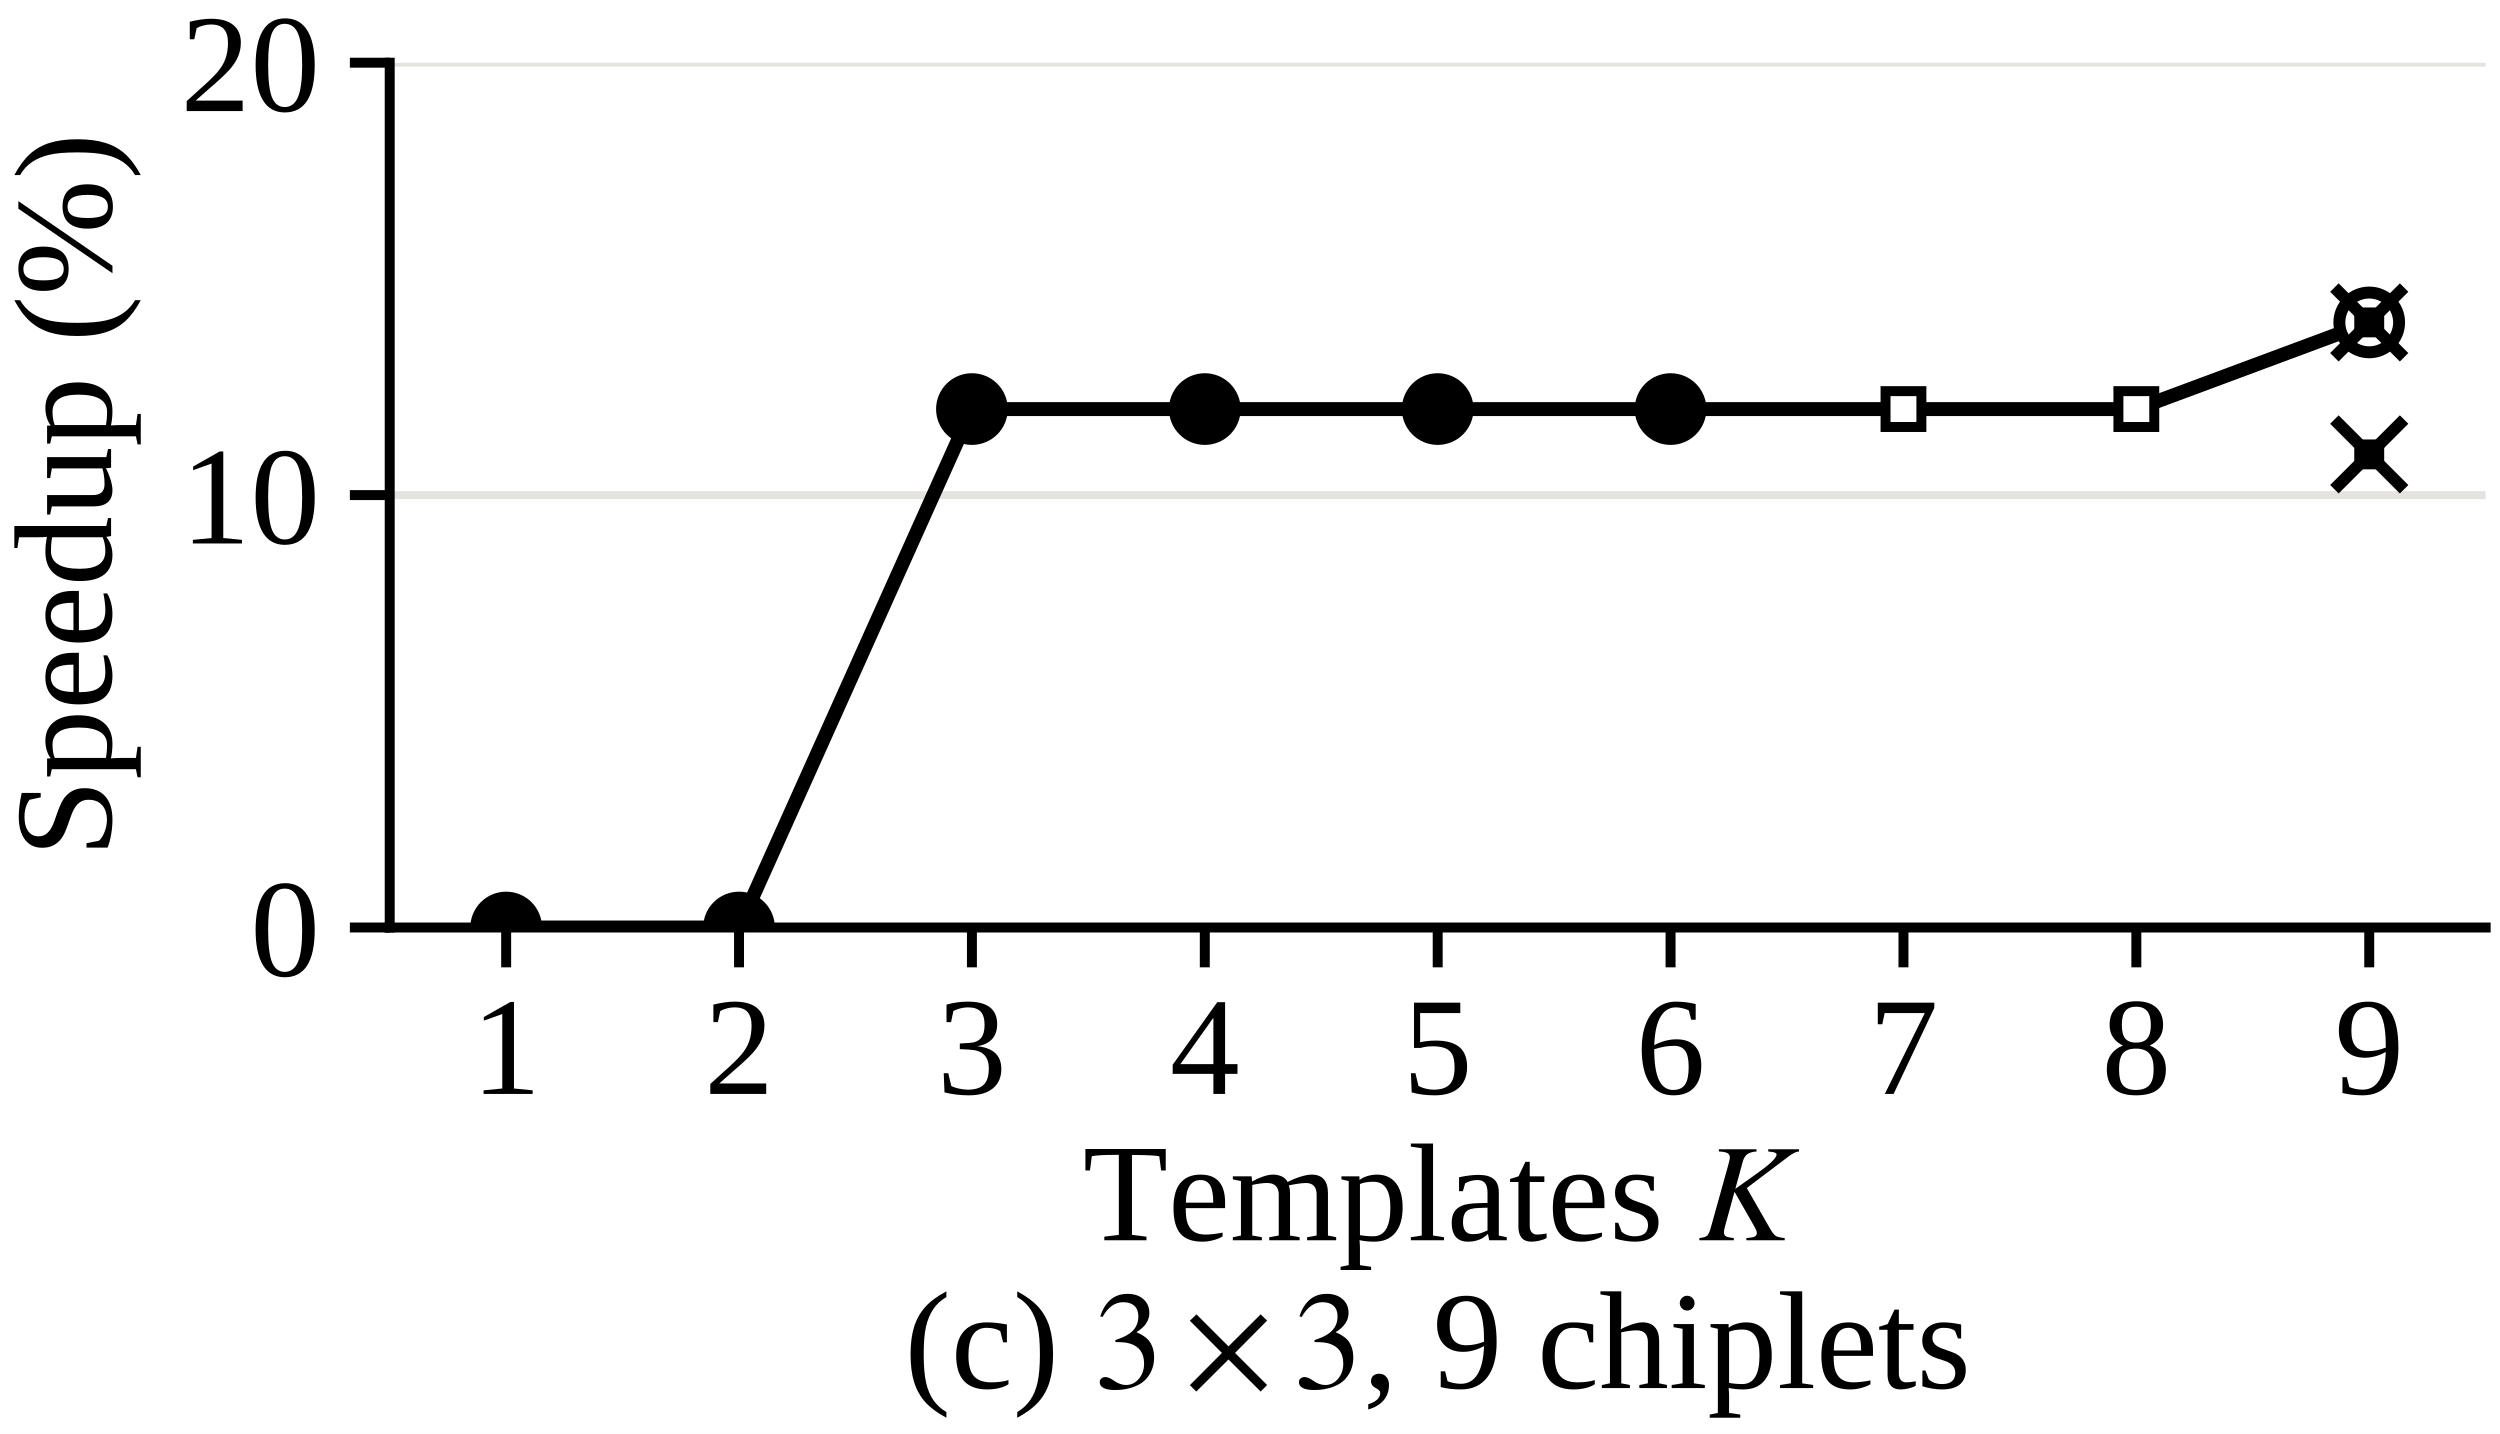
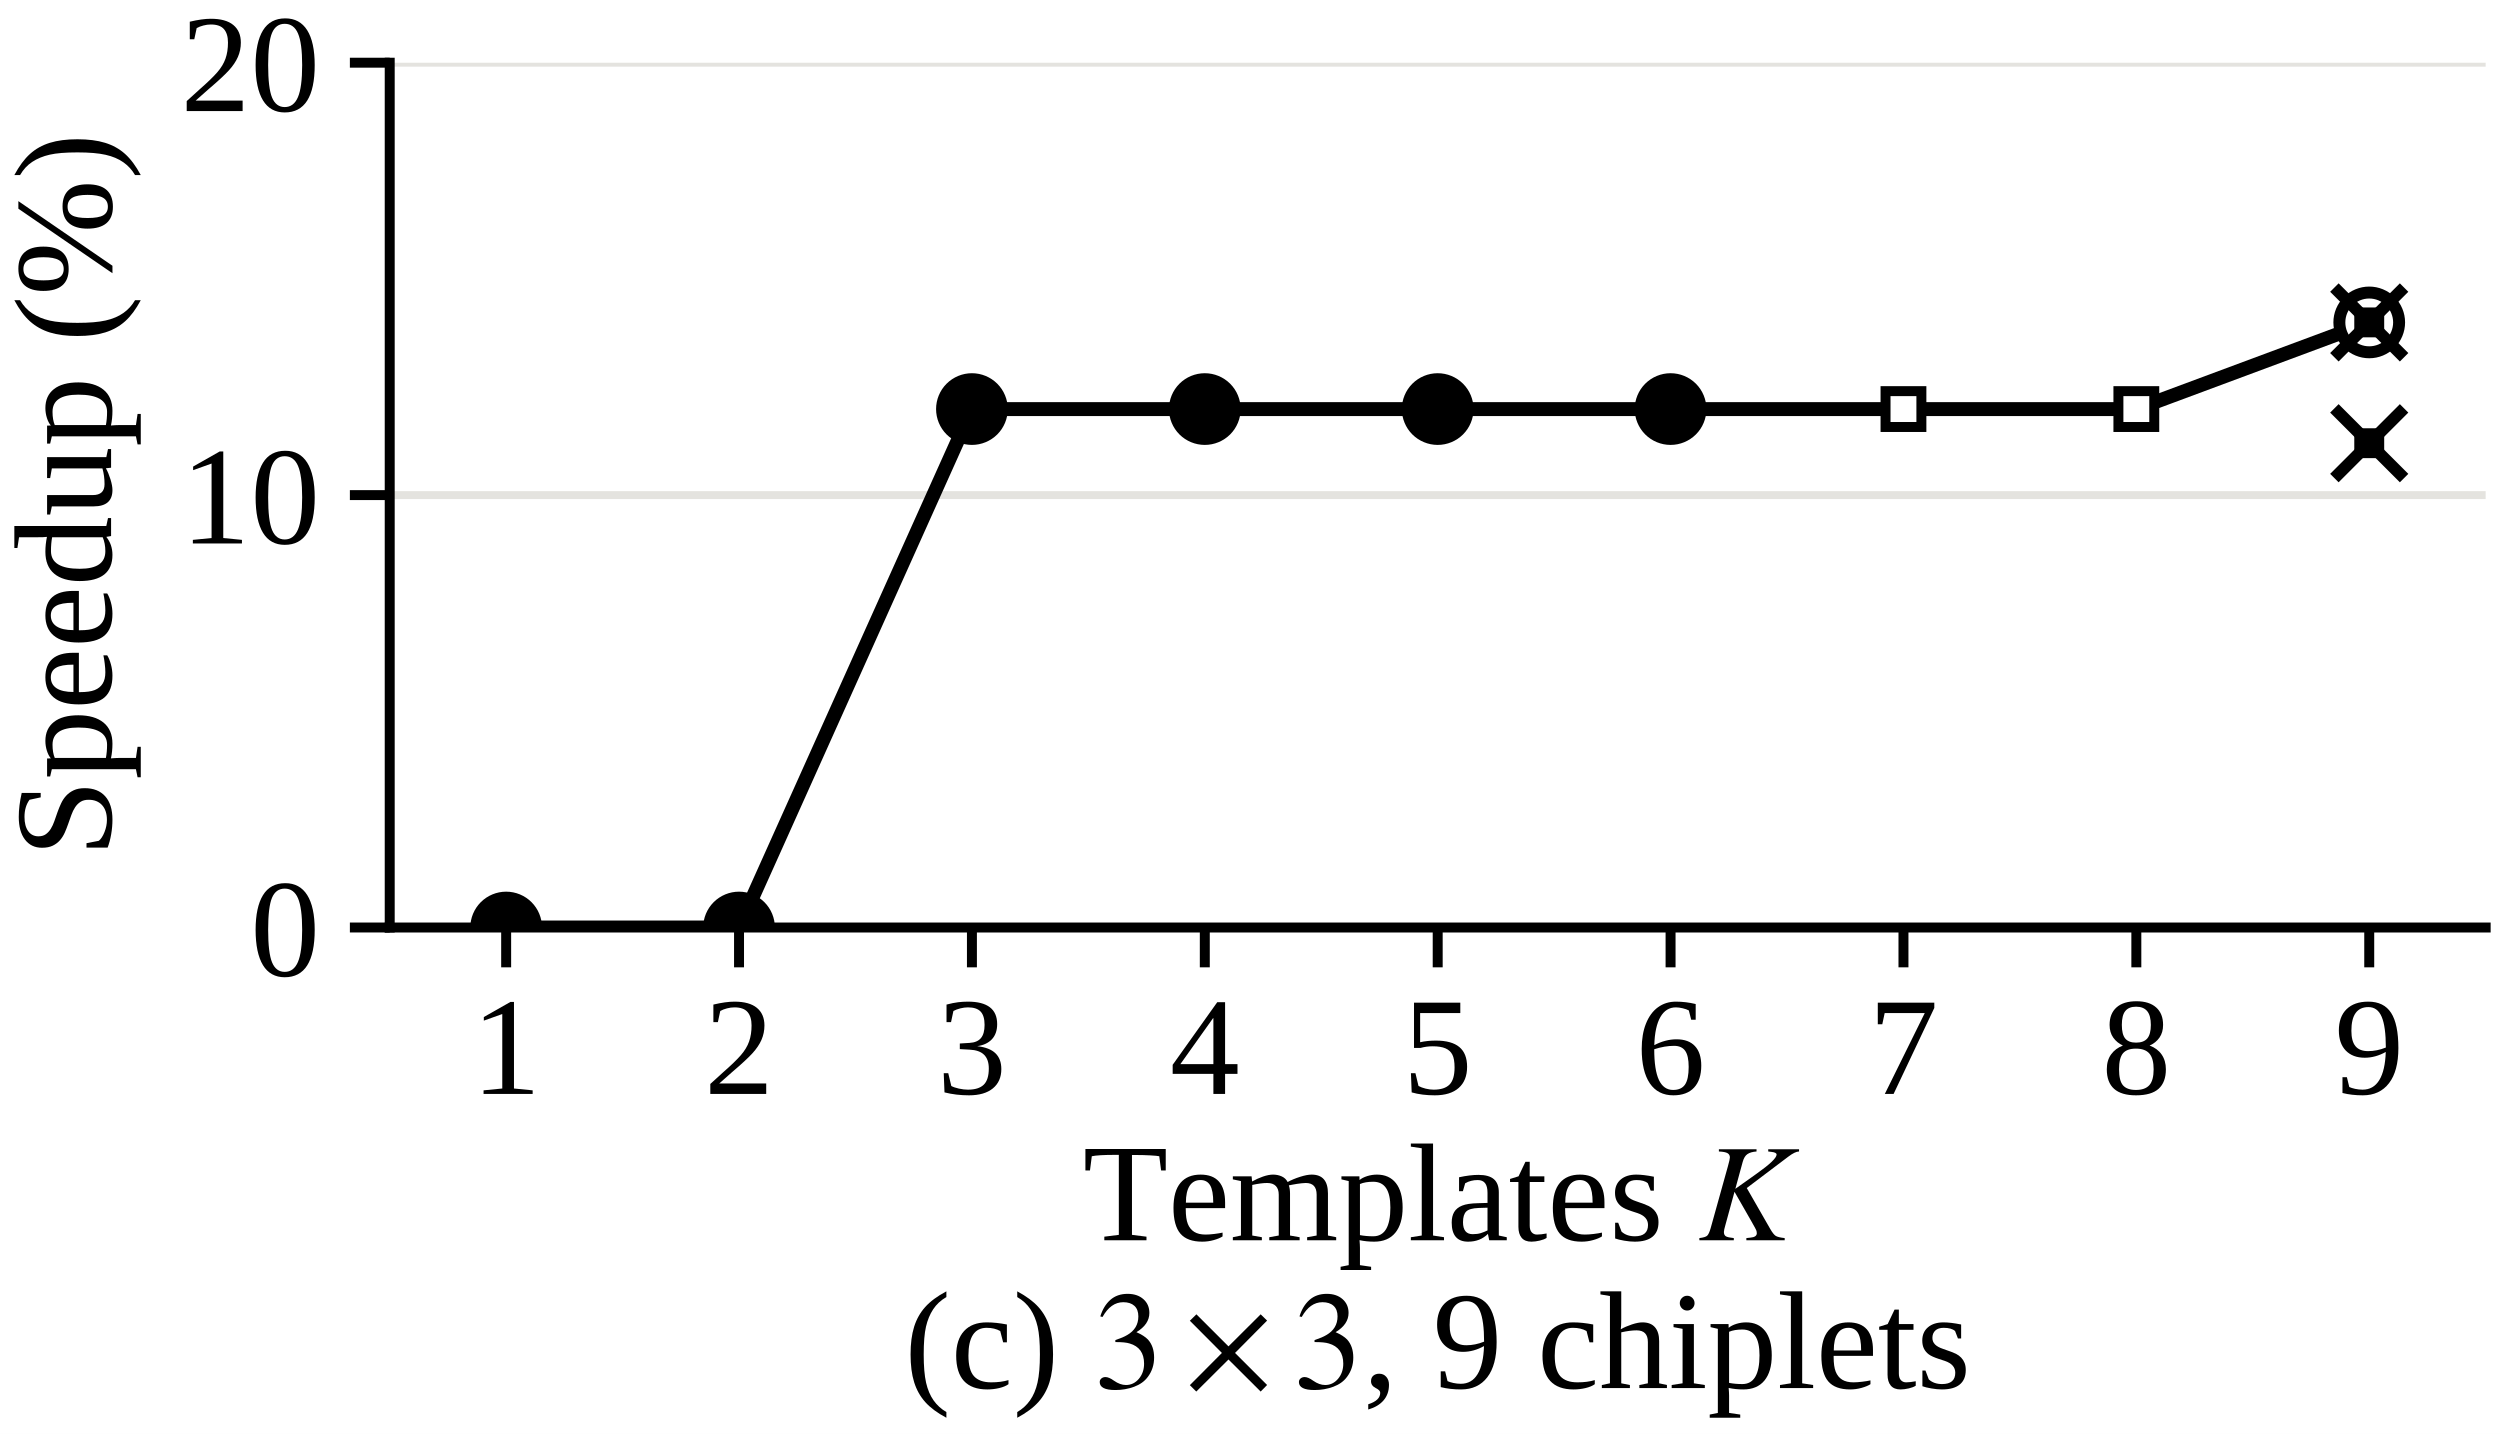
<svg xmlns="http://www.w3.org/2000/svg" xmlns:xlink="http://www.w3.org/1999/xlink" width="125.529pt" height="72pt" viewBox="0 0 125.529 72" version="1.1">
  <defs>
    <style type="text/css">*{stroke-linejoin: round; stroke-linecap: butt}</style>
  </defs>
  <g id="figure_1">
    <g id="patch_1">
      <path d="M 0 72  L 125.529 72  L 125.529 0  L 0 0  z " style="fill: #ffffff" />
    </g>
    <g id="axes_1">
      <g id="patch_2">
        <path d="M 19.568 46.572  L 124.809 46.572  L 124.809 3.149  L 19.568 3.149  z " style="fill: #ffffff" />
      </g>
      <g id="matplotlib.axis_1">
        <g id="xtick_1">
          <g id="line2d_1">
            <defs>
-               <path id="mb08b0cc6bf" d="M 0 0  L 0 2  " style="stroke: #000000; stroke-width: 0.5" />
-             </defs>
-             <g>
-               <use xlink:href="#mb08b0cc6bf" x="25.415" y="46.572" style="stroke: #000000; stroke-width: 0.5" />
+               <path id="m92d5e2be8b" d="M 0 0  L 0 2  " style="stroke: #000000; stroke-width: 0.5" />
+             </defs>
+             <g>
+               <use xlink:href="#m92d5e2be8b" x="25.415" y="46.572" style="stroke: #000000; stroke-width: 0.5" />
            </g>
          </g>
          <g id="text_1">
            <g transform="translate(23.66485 54.92922) scale(0.07 -0.07)">
              <defs>
                <path id="LiberationSerif-31" d="M 1959 250  L 2816 166  L 2816 0  L 563 0  L 563 166  L 1422 250  L 1422 3669  L 575 3366  L 575 3531  L 1797 4225  L 1959 4225  L 1959 250  z " transform="scale(0.015625)" />
              </defs>
              <use xlink:href="#LiberationSerif-31" />
            </g>
          </g>
        </g>
        <g id="xtick_2">
          <g id="line2d_2">
            <g>
-               <use xlink:href="#mb08b0cc6bf" x="37.108" y="46.572" style="stroke: #000000; stroke-width: 0.5" />
+               <use xlink:href="#m92d5e2be8b" x="37.108" y="46.572" style="stroke: #000000; stroke-width: 0.5" />
            </g>
          </g>
          <g id="text_2">
            <g transform="translate(35.35831 54.92922) scale(0.07 -0.07)">
              <defs>
                <path id="LiberationSerif-32" d="M 2847 0  L 281 0  L 281 459  L 863 988  Q 1422 1478 1684 1781  Q 1947 2084 2061 2406  Q 2175 2728 2175 3144  Q 2175 3550 1990 3762  Q 1806 3975 1388 3975  Q 1222 3975 1047 3929  Q 872 3884 738 3809  L 628 3297  L 422 3297  L 422 4103  Q 991 4238 1388 4238  Q 2075 4238 2420 3952  Q 2766 3666 2766 3144  Q 2766 2794 2630 2483  Q 2494 2172 2212 1864  Q 1931 1556 1281 1003  Q 1003 766 691 481  L 2847 481  L 2847 0  z " transform="scale(0.015625)" />
              </defs>
              <use xlink:href="#LiberationSerif-32" />
            </g>
          </g>
        </g>
        <g id="xtick_3">
          <g id="line2d_3">
            <g>
-               <use xlink:href="#mb08b0cc6bf" x="48.802" y="46.572" style="stroke: #000000; stroke-width: 0.5" />
+               <use xlink:href="#m92d5e2be8b" x="48.802" y="46.572" style="stroke: #000000; stroke-width: 0.5" />
            </g>
          </g>
          <g id="text_3">
            <g transform="translate(47.05177 54.92922) scale(0.07 -0.07)">
              <defs>
                <path id="LiberationSerif-33" d="M 2950 1141  Q 2950 575 2562 256  Q 2175 -63 1466 -63  Q 872 -63 341 72  L 306 953  L 513 953  L 653 366  Q 775 297 998 247  Q 1222 197 1416 197  Q 1906 197 2140 422  Q 2375 647 2375 1172  Q 2375 1584 2159 1798  Q 1944 2013 1491 2034  L 1044 2059  L 1044 2316  L 1491 2344  Q 1844 2363 2012 2563  Q 2181 2763 2181 3169  Q 2181 3591 1998 3783  Q 1816 3975 1416 3975  Q 1250 3975 1069 3929  Q 888 3884 750 3809  L 641 3297  L 434 3297  L 434 4103  Q 744 4184 969 4211  Q 1194 4238 1416 4238  Q 2759 4238 2759 3206  Q 2759 2772 2520 2514  Q 2281 2256 1844 2194  Q 2413 2128 2681 1867  Q 2950 1606 2950 1141  z " transform="scale(0.015625)" />
              </defs>
              <use xlink:href="#LiberationSerif-33" />
            </g>
          </g>
        </g>
        <g id="xtick_4">
          <g id="line2d_4">
            <g>
-               <use xlink:href="#mb08b0cc6bf" x="60.495" y="46.572" style="stroke: #000000; stroke-width: 0.5" />
+               <use xlink:href="#m92d5e2be8b" x="60.495" y="46.572" style="stroke: #000000; stroke-width: 0.5" />
            </g>
          </g>
          <g id="text_4">
            <g transform="translate(58.74524 54.92922) scale(0.07 -0.07)">
              <defs>
                <path id="LiberationSerif-34" d="M 2531 922  L 2531 0  L 1994 0  L 1994 922  L 125 922  L 125 1338  L 2172 4213  L 2531 4213  L 2531 1369  L 3100 1369  L 3100 922  L 2531 922  z M 1994 3478  L 1978 3478  L 478 1369  L 1994 1369  L 1994 3478  z " transform="scale(0.015625)" />
              </defs>
              <use xlink:href="#LiberationSerif-34" />
            </g>
          </g>
        </g>
        <g id="xtick_5">
          <g id="line2d_5">
            <g>
-               <use xlink:href="#mb08b0cc6bf" x="72.189" y="46.572" style="stroke: #000000; stroke-width: 0.5" />
+               <use xlink:href="#m92d5e2be8b" x="72.189" y="46.572" style="stroke: #000000; stroke-width: 0.5" />
            </g>
          </g>
          <g id="text_5">
            <g transform="translate(70.43869 54.92922) scale(0.07 -0.07)">
              <defs>
                <path id="LiberationSerif-35" d="M 1516 2450  Q 2241 2450 2595 2153  Q 2950 1856 2950 1247  Q 2950 616 2565 276  Q 2181 -63 1466 -63  Q 872 -63 406 72  L 372 953  L 578 953  L 719 366  Q 856 291 1048 244  Q 1241 197 1416 197  Q 1909 197 2142 430  Q 2375 663 2375 1216  Q 2375 1603 2275 1801  Q 2175 2000 1956 2094  Q 1738 2188 1369 2188  Q 1084 2188 813 2113  L 513 2113  L 513 4191  L 2638 4191  L 2638 3713  L 794 3713  L 794 2375  Q 1131 2450 1516 2450  z " transform="scale(0.015625)" />
              </defs>
              <use xlink:href="#LiberationSerif-35" />
            </g>
          </g>
        </g>
        <g id="xtick_6">
          <g id="line2d_6">
            <g>
-               <use xlink:href="#mb08b0cc6bf" x="83.882" y="46.572" style="stroke: #000000; stroke-width: 0.5" />
+               <use xlink:href="#m92d5e2be8b" x="83.882" y="46.572" style="stroke: #000000; stroke-width: 0.5" />
            </g>
          </g>
          <g id="text_6">
            <g transform="translate(82.13215 54.92922) scale(0.07 -0.07)">
              <defs>
                <path id="LiberationSerif-36" d="M 3009 1300  Q 3009 647 2679 292  Q 2350 -63 1728 -63  Q 1022 -63 648 487  Q 275 1038 275 2069  Q 275 2744 472 3234  Q 669 3725 1023 3981  Q 1378 4238 1844 4238  Q 2300 4238 2753 4128  L 2753 3406  L 2547 3406  L 2438 3834  Q 2334 3891 2159 3933  Q 1984 3975 1844 3975  Q 1388 3975 1133 3533  Q 878 3091 853 2241  Q 1363 2509 1875 2509  Q 2428 2509 2718 2198  Q 3009 1888 3009 1300  z M 1716 184  Q 2094 184 2262 429  Q 2431 675 2431 1241  Q 2431 1753 2270 1981  Q 2109 2209 1759 2209  Q 1331 2209 850 2053  Q 850 1100 1065 642  Q 1281 184 1716 184  z " transform="scale(0.015625)" />
              </defs>
              <use xlink:href="#LiberationSerif-36" />
            </g>
          </g>
        </g>
        <g id="xtick_7">
          <g id="line2d_7">
            <g>
-               <use xlink:href="#mb08b0cc6bf" x="95.576" y="46.572" style="stroke: #000000; stroke-width: 0.5" />
+               <use xlink:href="#m92d5e2be8b" x="95.576" y="46.572" style="stroke: #000000; stroke-width: 0.5" />
            </g>
          </g>
          <g id="text_7">
            <g transform="translate(93.82561 54.92922) scale(0.07 -0.07)">
              <defs>
                <path id="LiberationSerif-37" d="M 628 3200  L 422 3200  L 422 4191  L 3016 4191  L 3016 3950  L 1147 0  L 744 0  L 2578 3713  L 738 3713  L 628 3200  z " transform="scale(0.015625)" />
              </defs>
              <use xlink:href="#LiberationSerif-37" />
            </g>
          </g>
        </g>
        <g id="xtick_8">
          <g id="line2d_8">
            <g>
-               <use xlink:href="#mb08b0cc6bf" x="107.269" y="46.572" style="stroke: #000000; stroke-width: 0.5" />
+               <use xlink:href="#m92d5e2be8b" x="107.269" y="46.572" style="stroke: #000000; stroke-width: 0.5" />
            </g>
          </g>
          <g id="text_8">
            <g transform="translate(105.5191 54.92922) scale(0.07 -0.07)">
              <defs>
                <path id="LiberationSerif-38" d="M 2828 3169  Q 2828 2825 2661 2586  Q 2494 2347 2209 2222  Q 2566 2091 2761 1811  Q 2956 1531 2956 1131  Q 2956 538 2622 237  Q 2288 -63 1581 -63  Q 244 -63 244 1131  Q 244 1547 444 1820  Q 644 2094 984 2222  Q 713 2347 542 2584  Q 372 2822 372 3169  Q 372 3688 689 3972  Q 1006 4256 1606 4256  Q 2188 4256 2508 3973  Q 2828 3691 2828 3169  z M 2394 1131  Q 2394 1631 2198 1856  Q 2003 2081 1581 2081  Q 1169 2081 987 1867  Q 806 1653 806 1131  Q 806 603 990 393  Q 1175 184 1581 184  Q 1997 184 2195 401  Q 2394 619 2394 1131  z M 2266 3169  Q 2266 3600 2097 3803  Q 1928 4006 1588 4006  Q 1256 4006 1095 3809  Q 934 3613 934 3169  Q 934 2734 1090 2545  Q 1247 2356 1588 2356  Q 1938 2356 2102 2548  Q 2266 2741 2266 3169  z " transform="scale(0.015625)" />
              </defs>
              <use xlink:href="#LiberationSerif-38" />
            </g>
          </g>
        </g>
        <g id="xtick_9">
          <g id="line2d_9">
            <g>
-               <use xlink:href="#mb08b0cc6bf" x="118.963" y="46.572" style="stroke: #000000; stroke-width: 0.5" />
+               <use xlink:href="#m92d5e2be8b" x="118.963" y="46.572" style="stroke: #000000; stroke-width: 0.5" />
            </g>
          </g>
          <g id="text_9">
            <g transform="translate(117.2125 54.92922) scale(0.07 -0.07)">
              <defs>
                <path id="LiberationSerif-39" d="M 206 2913  Q 206 3544 559 3891  Q 913 4238 1556 4238  Q 2272 4238 2605 3722  Q 2938 3206 2938 2106  Q 2938 1053 2509 495  Q 2081 -63 1306 -63  Q 797 -63 372 44  L 372 769  L 575 769  L 684 319  Q 784 272 953 234  Q 1122 197 1294 197  Q 1794 197 2062 636  Q 2331 1075 2359 1928  Q 1884 1663 1394 1663  Q 841 1663 523 1992  Q 206 2322 206 2913  z M 1563 3988  Q 781 3988 781 2900  Q 781 2422 968 2194  Q 1156 1966 1550 1966  Q 1953 1966 2363 2131  Q 2363 3091 2173 3539  Q 1984 3988 1563 3988  z " transform="scale(0.015625)" />
              </defs>
              <use xlink:href="#LiberationSerif-39" />
            </g>
          </g>
        </g>
        <g id="text_10">
          <g transform="translate(54.37369 62.32) scale(0.07 -0.07)">
            <defs>
              <path id="LiberationSerif-54" d="M 984 0  L 984 166  L 1650 250  L 1650 3922  L 1491 3922  Q 700 3922 409 3859  L 325 3206  L 116 3206  L 116 4191  L 3803 4191  L 3803 3206  L 3591 3206  L 3506 3859  Q 3413 3881 3097 3898  Q 2781 3916 2406 3916  L 2253 3916  L 2253 250  L 2919 166  L 2919 0  L 984 0  z " transform="scale(0.015625)" />
              <path id="LiberationSerif-65" d="M 813 1478  L 813 1422  Q 813 991 908 752  Q 1003 513 1201 388  Q 1400 263 1722 263  Q 1891 263 2122 291  Q 2353 319 2503 353  L 2503 178  Q 2353 81 2095 9  Q 1838 -63 1569 -63  Q 884 -63 567 306  Q 250 675 250 1491  Q 250 2259 572 2637  Q 894 3016 1491 3016  Q 2619 3016 2619 1734  L 2619 1478  L 813 1478  z M 1491 2766  Q 1166 2766 992 2503  Q 819 2241 819 1728  L 2075 1728  Q 2075 2288 1931 2527  Q 1788 2766 1491 2766  z " transform="scale(0.015625)" />
              <path id="LiberationSerif-6d" d="M 1019 2700  Q 1253 2834 1515 2925  Q 1778 3016 1978 3016  Q 2194 3016 2376 2934  Q 2559 2853 2650 2675  Q 2891 2809 3214 2912  Q 3538 3016 3750 3016  Q 4500 3016 4500 2150  L 4500 219  L 4878 141  L 4878 0  L 3544 0  L 3544 141  L 3981 219  L 3981 2094  Q 3981 2631 3481 2631  Q 3400 2631 3292 2618  Q 3184 2606 3076 2590  Q 2969 2575 2870 2554  Q 2772 2534 2706 2522  Q 2759 2353 2759 2150  L 2759 219  L 3200 141  L 3200 0  L 1806 0  L 1806 141  L 2241 219  L 2241 2094  Q 2241 2353 2108 2492  Q 1975 2631 1709 2631  Q 1434 2631 1025 2541  L 1025 219  L 1466 141  L 1466 0  L 134 0  L 134 141  L 506 219  L 506 2719  L 134 2797  L 134 2938  L 994 2938  L 1019 2700  z " transform="scale(0.015625)" />
              <path id="LiberationSerif-70" d="M 475 2719  L 141 2797  L 141 2938  L 966 2938  L 972 2766  Q 1103 2878 1323 2947  Q 1544 3016 1772 3016  Q 2334 3016 2642 2625  Q 2950 2234 2950 1503  Q 2950 756 2614 346  Q 2278 -63 1644 -63  Q 1291 -63 972 6  Q 991 -219 991 -347  L 991 -1141  L 1503 -1216  L 1503 -1363  L 103 -1363  L 103 -1216  L 475 -1141  L 475 2719  z M 2388 1503  Q 2388 2103 2192 2395  Q 1997 2688 1600 2688  Q 1234 2688 991 2584  L 991 238  Q 1269 184 1600 184  Q 2388 184 2388 1503  z " transform="scale(0.015625)" />
              <path id="LiberationSerif-6c" d="M 1147 219  L 1650 141  L 1650 0  L 128 0  L 128 141  L 628 219  L 628 4225  L 128 4300  L 128 4441  L 1147 4441  L 1147 219  z " transform="scale(0.015625)" />
              <path id="LiberationSerif-61" d="M 1453 3003  Q 1934 3003 2161 2806  Q 2388 2609 2388 2203  L 2388 219  L 2753 141  L 2753 0  L 1947 0  L 1888 294  Q 1531 -63 978 -63  Q 225 -63 225 813  Q 225 1106 339 1298  Q 453 1491 703 1592  Q 953 1694 1428 1703  L 1869 1716  L 1869 2175  Q 1869 2478 1758 2622  Q 1647 2766 1416 2766  Q 1103 2766 844 2619  L 738 2253  L 563 2253  L 563 2894  Q 1069 3003 1453 3003  z M 1869 1497  L 1459 1484  Q 1041 1469 892 1322  Q 744 1175 744 831  Q 744 281 1191 281  Q 1403 281 1558 329  Q 1713 378 1869 453  L 1869 1497  z " transform="scale(0.015625)" />
              <path id="LiberationSerif-74" d="M 1044 -63  Q 744 -63 595 115  Q 447 294 447 616  L 447 2675  L 63 2675  L 63 2816  L 453 2938  L 769 3603  L 966 3603  L 966 2938  L 1638 2938  L 1638 2675  L 966 2675  L 966 672  Q 966 469 1058 366  Q 1150 263 1300 263  Q 1481 263 1741 313  L 1741 109  Q 1631 34 1425 -14  Q 1219 -63 1044 -63  z " transform="scale(0.015625)" />
              <path id="LiberationSerif-73" d="M 2259 825  Q 2259 388 1982 162  Q 1706 -63 1166 -63  Q 947 -63 683 -17  Q 419 28 269 84  L 269 806  L 409 806  L 563 397  Q 797 184 1172 184  Q 1778 184 1778 703  Q 1778 1084 1300 1247  L 1022 1338  Q 706 1441 562 1547  Q 419 1653 341 1808  Q 263 1963 263 2181  Q 263 2569 527 2792  Q 791 3016 1241 3016  Q 1563 3016 2047 2919  L 2047 2278  L 1900 2278  L 1769 2619  Q 1603 2766 1247 2766  Q 994 2766 861 2641  Q 728 2516 728 2303  Q 728 2125 848 2003  Q 969 1881 1213 1800  Q 1672 1644 1812 1572  Q 1953 1500 2051 1395  Q 2150 1291 2204 1156  Q 2259 1022 2259 825  z " transform="scale(0.015625)" />
              <path id="LiberationSerif-20" transform="scale(0.015625)" />
              <path id="STIXGeneral-Italic-4b" d="M 4621 4179  L 4621 4077  Q 4442 4077 4128 3840  L 2221 2400  L 3296 525  Q 3443 269 3552 201  Q 3661 134 3962 102  L 3962 0  L 2202 0  L 2202 102  L 2387 122  Q 2682 147 2682 326  Q 2682 365 2672 409  Q 2662 454 2630 515  Q 2598 576 2579 611  Q 2560 646 2509 736  Q 2458 826 2445 851  L 1658 2227  L 1242 710  Q 1171 467 1171 384  Q 1171 237 1264 182  Q 1357 128 1626 102  L 1626 0  L 45 0  L 45 102  Q 320 134 403 211  Q 486 288 563 557  L 1357 3405  Q 1446 3725 1446 3802  Q 1446 3936 1337 4000  Q 1229 4064 941 4077  L 941 4179  L 2669 4179  L 2669 4077  Q 2400 4058 2253 3958  Q 2106 3859 2035 3603  L 1696 2362  L 2675 3059  Q 3590 3706 3590 3936  Q 3590 4032 3360 4058  L 3206 4077  L 3206 4179  L 4621 4179  z " transform="scale(0.015625)" />
            </defs>
            <use xlink:href="#LiberationSerif-54" transform="translate(0 0.609375)" />
            <use xlink:href="#LiberationSerif-65" transform="translate(61.08398 0.609375)" />
            <use xlink:href="#LiberationSerif-6d" transform="translate(105.4688 0.609375)" />
            <use xlink:href="#LiberationSerif-70" transform="translate(183.252 0.609375)" />
            <use xlink:href="#LiberationSerif-6c" transform="translate(233.252 0.609375)" />
            <use xlink:href="#LiberationSerif-61" transform="translate(261.0352 0.609375)" />
            <use xlink:href="#LiberationSerif-74" transform="translate(305.4199 0.609375)" />
            <use xlink:href="#LiberationSerif-65" transform="translate(333.2031 0.609375)" />
            <use xlink:href="#LiberationSerif-73" transform="translate(377.5879 0.609375)" />
            <use xlink:href="#LiberationSerif-20" transform="translate(416.5039 0.609375)" />
            <use xlink:href="#STIXGeneral-Italic-4b" transform="translate(441.5039 0.609375)" />
          </g>
          <g transform="translate(45.41369 69.74) scale(0.07 -0.07)">
            <defs>
              <path id="LiberationSerif-28" d="M 884 1544  Q 884 731 993 248  Q 1103 -234 1337 -565  Q 1572 -897 1925 -1100  L 1925 -1363  Q 1306 -1034 957 -645  Q 609 -256 445 270  Q 281 797 281 1544  Q 281 2288 443 2811  Q 606 3334 953 3721  Q 1300 4109 1925 4441  L 1925 4178  Q 1544 3959 1319 3617  Q 1094 3275 989 2819  Q 884 2363 884 1544  z " transform="scale(0.015625)" />
              <path id="LiberationSerif-63" d="M 2644 178  Q 2491 66 2222 1  Q 1953 -63 1672 -63  Q 244 -63 244 1491  Q 244 2225 608 2620  Q 972 3016 1650 3016  Q 2072 3016 2572 2919  L 2572 2100  L 2400 2100  L 2266 2619  Q 2006 2766 1644 2766  Q 806 2766 806 1491  Q 806 828 1061 545  Q 1316 263 1850 263  Q 2306 263 2644 366  L 2644 178  z " transform="scale(0.015625)" />
              <path id="LiberationSerif-29" d="M 206 -1363  L 206 -1100  Q 559 -897 793 -564  Q 1028 -231 1137 251  Q 1247 734 1247 1544  Q 1247 2363 1142 2819  Q 1038 3275 813 3617  Q 588 3959 206 4178  L 206 4441  Q 831 4106 1178 3720  Q 1525 3334 1687 2811  Q 1850 2288 1850 1544  Q 1850 800 1687 273  Q 1525 -253 1178 -640  Q 831 -1028 206 -1363  z " transform="scale(0.015625)" />
              <path id="STIXGeneral-Regular-33" d="M 390 3264  L 288 3290  Q 435 3770 748 4048  Q 1062 4326 1542 4326  Q 1990 4326 2265 4083  Q 2541 3840 2541 3450  Q 2541 2925 1946 2566  Q 2298 2413 2477 2227  Q 2758 1914 2758 1402  Q 2758 890 2464 506  Q 2246 211 1840 60  Q 1434 -90 979 -90  Q 262 -90 262 275  Q 262 378 339 442  Q 416 506 525 506  Q 685 506 915 339  Q 1197 141 1466 141  Q 1818 141 2058 425  Q 2298 710 2298 1120  Q 2298 1856 1632 2048  Q 1434 2112 979 2112  L 979 2202  Q 1338 2323 1517 2432  Q 2035 2726 2035 3290  Q 2035 3610 1852 3776  Q 1670 3942 1344 3942  Q 768 3942 390 3264  z " transform="scale(0.015625)" />
              <path id="STIXGeneral-Regular-d7" d="M 3821 141  L 3526 -160  L 2048 1312  L 570 -160  L 275 134  L 1747 1613  L 275 3091  L 576 3386  L 2048 1914  L 3526 3386  L 3821 3098  L 2349 1613  L 3821 141  z " transform="scale(0.015625)" />
              <path id="LiberationSerif-2c" d="M 1197 153  Q 1197 -275 948 -564  Q 700 -853 244 -984  L 244 -744  Q 794 -569 794 -219  Q 794 -156 747 -106  Q 700 -56 584 3  Q 372 113 372 313  Q 372 481 478 570  Q 584 659 750 659  Q 950 659 1073 515  Q 1197 372 1197 153  z " transform="scale(0.015625)" />
              <path id="LiberationSerif-68" d="M 1019 3169  Q 1019 2844 997 2700  Q 1222 2828 1508 2922  Q 1794 3016 1991 3016  Q 2372 3016 2565 2794  Q 2759 2572 2759 2150  L 2759 219  L 3116 141  L 3116 0  L 1850 0  L 1850 141  L 2241 219  L 2241 2113  Q 2241 2650 1722 2650  Q 1428 2650 1019 2559  L 1019 219  L 1416 141  L 1416 0  L 128 0  L 128 141  L 500 219  L 500 4225  L 63 4300  L 63 4441  L 1019 4441  L 1019 3169  z " transform="scale(0.015625)" />
              <path id="LiberationSerif-69" d="M 1184 3897  Q 1184 3759 1084 3659  Q 984 3559 844 3559  Q 706 3559 606 3659  Q 506 3759 506 3897  Q 506 4038 606 4138  Q 706 4238 844 4238  Q 984 4238 1084 4138  Q 1184 4038 1184 3897  z M 1153 219  L 1656 141  L 1656 0  L 134 0  L 134 141  L 634 219  L 634 2719  L 219 2797  L 219 2938  L 1153 2938  L 1153 219  z " transform="scale(0.015625)" />
            </defs>
            <use xlink:href="#LiberationSerif-28" transform="translate(0 0.609375)" />
            <use xlink:href="#LiberationSerif-63" transform="translate(33.30078 0.609375)" />
            <use xlink:href="#LiberationSerif-29" transform="translate(77.68555 0.609375)" />
            <use xlink:href="#LiberationSerif-20" transform="translate(110.9863 0.609375)" />
            <use xlink:href="#STIXGeneral-Regular-33" transform="translate(135.9863 0.609375)" />
            <use xlink:href="#STIXGeneral-Regular-d7" transform="translate(200.4263 0.609375)" />
            <use xlink:href="#STIXGeneral-Regular-33" transform="translate(278.8663 0.609375)" />
            <use xlink:href="#LiberationSerif-2c" transform="translate(328.8663 0.609375)" />
            <use xlink:href="#LiberationSerif-20" transform="translate(353.8663 0.609375)" />
            <use xlink:href="#LiberationSerif-39" transform="translate(378.8663 0.609375)" />
            <use xlink:href="#LiberationSerif-20" transform="translate(428.8663 0.609375)" />
            <use xlink:href="#LiberationSerif-63" transform="translate(453.8663 0.609375)" />
            <use xlink:href="#LiberationSerif-68" transform="translate(498.251 0.609375)" />
            <use xlink:href="#LiberationSerif-69" transform="translate(548.251 0.609375)" />
            <use xlink:href="#LiberationSerif-70" transform="translate(576.0342 0.609375)" />
            <use xlink:href="#LiberationSerif-6c" transform="translate(626.0342 0.609375)" />
            <use xlink:href="#LiberationSerif-65" transform="translate(653.8174 0.609375)" />
            <use xlink:href="#LiberationSerif-74" transform="translate(698.2022 0.609375)" />
            <use xlink:href="#LiberationSerif-73" transform="translate(725.9854 0.609375)" />
          </g>
        </g>
      </g>
      <g id="matplotlib.axis_2">
        <g id="ytick_1">
          <g id="line2d_10">
-             <path d="M 19.568 46.572  L 124.809 46.572  " clip-path="url(#p94a86b8c31)" style="fill: none; stroke: #e4e3df; stroke-width: 0.4; stroke-linecap: square" />
+             <path d="M 19.568 46.572  L 124.809 46.572  " clip-path="url(#p789b8775f4)" style="fill: none; stroke: #e4e3df; stroke-width: 0.4; stroke-linecap: square" />
          </g>
          <g id="line2d_11">
            <defs>
-               <path id="me3c555adbb" d="M 0 0  L -2 0  " style="stroke: #000000; stroke-width: 0.5" />
-             </defs>
-             <g>
-               <use xlink:href="#me3c555adbb" x="19.568" y="46.572" style="stroke: #000000; stroke-width: 0.5" />
+               <path id="md668c92fc8" d="M 0 0  L -2 0  " style="stroke: #000000; stroke-width: 0.5" />
+             </defs>
+             <g>
+               <use xlink:href="#md668c92fc8" x="19.568" y="46.572" style="stroke: #000000; stroke-width: 0.5" />
            </g>
          </g>
          <g id="text_11">
            <g transform="translate(12.56813 49.00055) scale(0.07 -0.07)">
              <defs>
                <path id="LiberationSerif-30" d="M 2956 2113  Q 2956 -63 1581 -63  Q 919 -63 581 493  Q 244 1050 244 2113  Q 244 3153 581 3704  Q 919 4256 1606 4256  Q 2269 4256 2612 3711  Q 2956 3166 2956 2113  z M 2381 2113  Q 2381 3119 2190 3562  Q 2000 4006 1581 4006  Q 1175 4006 997 3587  Q 819 3169 819 2113  Q 819 1050 1000 617  Q 1181 184 1581 184  Q 1994 184 2187 639  Q 2381 1094 2381 2113  z " transform="scale(0.015625)" />
              </defs>
              <use xlink:href="#LiberationSerif-30" />
            </g>
          </g>
        </g>
        <g id="ytick_2">
          <g id="line2d_12">
-             <path d="M 19.568 24.86  L 124.809 24.86  " clip-path="url(#p94a86b8c31)" style="fill: none; stroke: #e4e3df; stroke-width: 0.4; stroke-linecap: square" />
+             <path d="M 19.568 24.86  L 124.809 24.86  " clip-path="url(#p789b8775f4)" style="fill: none; stroke: #e4e3df; stroke-width: 0.4; stroke-linecap: square" />
          </g>
          <g id="line2d_13">
            <g>
-               <use xlink:href="#me3c555adbb" x="19.568" y="24.86" style="stroke: #000000; stroke-width: 0.5" />
+               <use xlink:href="#md668c92fc8" x="19.568" y="24.86" style="stroke: #000000; stroke-width: 0.5" />
            </g>
          </g>
          <g id="text_12">
            <g transform="translate(9.068125 27.28894) scale(0.07 -0.07)">
              <use xlink:href="#LiberationSerif-31" />
              <use xlink:href="#LiberationSerif-30" x="50" />
            </g>
          </g>
        </g>
        <g id="ytick_3">
          <g id="line2d_14">
-             <path d="M 19.568 3.149  L 124.809 3.149  " clip-path="url(#p94a86b8c31)" style="fill: none; stroke: #e4e3df; stroke-width: 0.4; stroke-linecap: square" />
+             <path d="M 19.568 3.149  L 124.809 3.149  " clip-path="url(#p789b8775f4)" style="fill: none; stroke: #e4e3df; stroke-width: 0.4; stroke-linecap: square" />
          </g>
          <g id="line2d_15">
            <g>
-               <use xlink:href="#me3c555adbb" x="19.568" y="3.149" style="stroke: #000000; stroke-width: 0.5" />
+               <use xlink:href="#md668c92fc8" x="19.568" y="3.149" style="stroke: #000000; stroke-width: 0.5" />
            </g>
          </g>
          <g id="text_13">
            <g transform="translate(9.068125 5.577344) scale(0.07 -0.07)">
              <use xlink:href="#LiberationSerif-32" />
              <use xlink:href="#LiberationSerif-30" x="50" />
            </g>
          </g>
        </g>
        <g id="text_14">
          <g transform="translate(5.577344 43.03512) rotate(-90) scale(0.07 -0.07)">
            <defs>
              <path id="LiberationSerif-53" d="M 434 1128  L 638 1128  L 747 563  Q 863 416 1145 303  Q 1428 191 1703 191  Q 2141 191 2386 414  Q 2631 638 2631 1031  Q 2631 1256 2536 1403  Q 2441 1550 2286 1651  Q 2131 1753 1934 1823  Q 1738 1894 1530 1966  Q 1322 2038 1125 2125  Q 928 2213 773 2347  Q 619 2481 523 2679  Q 428 2878 428 3169  Q 428 3669 803 3953  Q 1178 4238 1844 4238  Q 2350 4238 2944 4103  L 2944 3231  L 2741 3231  L 2631 3744  Q 2313 3975 1844 3975  Q 1425 3975 1189 3804  Q 953 3634 953 3334  Q 953 3131 1048 2997  Q 1144 2863 1298 2767  Q 1453 2672 1651 2603  Q 1850 2534 2058 2461  Q 2266 2388 2464 2295  Q 2663 2203 2817 2061  Q 2972 1919 3067 1714  Q 3163 1509 3163 1209  Q 3163 603 2791 270  Q 2419 -63 1719 -63  Q 1381 -63 1040 -3  Q 700 56 434 159  L 434 1128  z " transform="scale(0.015625)" />
              <path id="LiberationSerif-64" d="M 2259 219  Q 1906 -63 1434 -63  Q 231 -63 231 1441  Q 231 2213 572 2614  Q 913 3016 1575 3016  Q 1913 3016 2259 2944  Q 2241 3047 2241 3463  L 2241 4225  L 1747 4300  L 1747 4441  L 2759 4441  L 2759 219  L 3122 141  L 3122 0  L 2297 0  L 2259 219  z M 794 1441  Q 794 847 994 555  Q 1194 263 1606 263  Q 1959 263 2241 384  L 2241 2706  Q 1963 2759 1606 2759  Q 794 2759 794 1441  z " transform="scale(0.015625)" />
              <path id="LiberationSerif-75" d="M 978 838  Q 978 300 1478 300  Q 1866 300 2203 397  L 2203 2719  L 1759 2797  L 1759 2938  L 2719 2938  L 2719 219  L 3091 141  L 3091 0  L 2234 0  L 2209 238  Q 1988 116 1697 26  Q 1406 -63 1209 -63  Q 459 -63 459 800  L 459 2719  L 84 2797  L 84 2938  L 978 2938  L 978 838  z " transform="scale(0.015625)" />
              <path id="LiberationSerif-25" d="M 1375 -63  L 1031 -63  L 3994 4256  L 4341 4256  L 1375 -63  z M 2253 3109  Q 2253 1947 1222 1947  Q 719 1947 469 2244  Q 219 2541 219 3109  Q 219 4256 1241 4256  Q 1738 4256 1995 3968  Q 2253 3681 2253 3109  z M 1766 3109  Q 1766 3584 1636 3804  Q 1506 4025 1222 4025  Q 950 4025 826 3817  Q 703 3609 703 3109  Q 703 2597 828 2386  Q 953 2175 1222 2175  Q 1503 2175 1634 2398  Q 1766 2622 1766 3109  z M 5113 1081  Q 5113 -84 4084 -84  Q 3581 -84 3329 212  Q 3078 509 3078 1081  Q 3078 1638 3331 1933  Q 3584 2228 4103 2228  Q 4600 2228 4856 1940  Q 5113 1653 5113 1081  z M 4628 1081  Q 4628 1556 4498 1776  Q 4369 1997 4084 1997  Q 3813 1997 3689 1789  Q 3566 1581 3566 1081  Q 3566 569 3691 358  Q 3816 147 4084 147  Q 4366 147 4497 370  Q 4628 594 4628 1081  z " transform="scale(0.015625)" />
            </defs>
            <use xlink:href="#LiberationSerif-53" />
            <use xlink:href="#LiberationSerif-70" x="55.615" />
            <use xlink:href="#LiberationSerif-65" x="105.615" />
            <use xlink:href="#LiberationSerif-65" x="150" />
            <use xlink:href="#LiberationSerif-64" x="194.385" />
            <use xlink:href="#LiberationSerif-75" x="244.385" />
            <use xlink:href="#LiberationSerif-70" x="294.385" />
            <use xlink:href="#LiberationSerif-20" x="344.385" />
            <use xlink:href="#LiberationSerif-28" x="369.385" />
            <use xlink:href="#LiberationSerif-25" x="402.686" />
            <use xlink:href="#LiberationSerif-29" x="485.986" />
          </g>
        </g>
      </g>
      <g id="line2d_16">
-         <path d="M 25.415 46.572  L 37.108 46.572  L 48.802 20.54  L 60.495 20.54  L 72.189 20.54  L 83.882 20.54  L 95.576 20.54  L 107.269 20.54  L 118.963 16.189  " clip-path="url(#p94a86b8c31)" style="fill: none; stroke: #000000; stroke-width: 0.7; stroke-linecap: square" />
+         <path d="M 25.415 46.572  L 37.108 46.572  L 48.802 20.54  L 60.495 20.54  L 72.189 20.54  L 83.882 20.54  L 95.576 20.54  L 107.269 20.54  L 118.963 16.189  " clip-path="url(#p789b8775f4)" style="fill: none; stroke: #000000; stroke-width: 0.7; stroke-linecap: square" />
      </g>
      <g id="patch_3">
        <path d="M 19.568 46.572  L 19.568 3.149  " style="fill: none; stroke: #000000; stroke-width: 0.5; stroke-linejoin: miter; stroke-linecap: square" />
      </g>
      <g id="patch_4">
        <path d="M 19.568 46.572  L 124.809 46.572  " style="fill: none; stroke: #000000; stroke-width: 0.5; stroke-linejoin: miter; stroke-linecap: square" />
      </g>
      <g id="line2d_17">
-         <path d="M 25.415 46.572  " clip-path="url(#p94a86b8c31)" style="fill: none; stroke: #000000; stroke-width: 1.5; stroke-linecap: square" />
+         <path d="M 25.415 46.572  " clip-path="url(#p789b8775f4)" style="fill: none; stroke: #000000; stroke-width: 1.5; stroke-linecap: square" />
        <defs>
-           <path id="m8fef0e02ae" d="M 0 1.5  C 0.398 1.5 0.779 1.342 1.061 1.061  C 1.342 0.779 1.5 0.398 1.5 0  C 1.5 -0.398 1.342 -0.779 1.061 -1.061  C 0.779 -1.342 0.398 -1.5 0 -1.5  C -0.398 -1.5 -0.779 -1.342 -1.061 -1.061  C -1.342 -0.779 -1.5 -0.398 -1.5 0  C -1.5 0.398 -1.342 0.779 -1.061 1.061  C -0.779 1.342 -0.398 1.5 0 1.5  z " style="stroke: #000000; stroke-width: 0.6" />
+           <path id="m9eecb8604b" d="M 0 1.5  C 0.398 1.5 0.779 1.342 1.061 1.061  C 1.342 0.779 1.5 0.398 1.5 0  C 1.5 -0.398 1.342 -0.779 1.061 -1.061  C 0.779 -1.342 0.398 -1.5 0 -1.5  C -0.398 -1.5 -0.779 -1.342 -1.061 -1.061  C -1.342 -0.779 -1.5 -0.398 -1.5 0  C -1.5 0.398 -1.342 0.779 -1.061 1.061  C -0.779 1.342 -0.398 1.5 0 1.5  z " style="stroke: #000000; stroke-width: 0.6" />
        </defs>
-         <g clip-path="url(#p94a86b8c31)">
-           <use xlink:href="#m8fef0e02ae" x="25.415" y="46.572" style="stroke: #000000; stroke-width: 0.6" />
+         <g clip-path="url(#p789b8775f4)">
+           <use xlink:href="#m9eecb8604b" x="25.415" y="46.572" style="stroke: #000000; stroke-width: 0.6" />
        </g>
      </g>
      <g id="line2d_18">
-         <path d="M 37.108 46.572  " clip-path="url(#p94a86b8c31)" style="fill: none; stroke: #000000; stroke-width: 1.5; stroke-linecap: square" />
-         <g clip-path="url(#p94a86b8c31)">
-           <use xlink:href="#m8fef0e02ae" x="37.108" y="46.572" style="stroke: #000000; stroke-width: 0.6" />
+         <path d="M 37.108 46.572  " clip-path="url(#p789b8775f4)" style="fill: none; stroke: #000000; stroke-width: 1.5; stroke-linecap: square" />
+         <g clip-path="url(#p789b8775f4)">
+           <use xlink:href="#m9eecb8604b" x="37.108" y="46.572" style="stroke: #000000; stroke-width: 0.6" />
        </g>
      </g>
      <g id="line2d_19">
-         <path d="M 48.802 20.54  " clip-path="url(#p94a86b8c31)" style="fill: none; stroke: #000000; stroke-width: 1.5; stroke-linecap: square" />
-         <g clip-path="url(#p94a86b8c31)">
-           <use xlink:href="#m8fef0e02ae" x="48.802" y="20.54" style="stroke: #000000; stroke-width: 0.6" />
+         <path d="M 48.802 20.54  " clip-path="url(#p789b8775f4)" style="fill: none; stroke: #000000; stroke-width: 1.5; stroke-linecap: square" />
+         <g clip-path="url(#p789b8775f4)">
+           <use xlink:href="#m9eecb8604b" x="48.802" y="20.54" style="stroke: #000000; stroke-width: 0.6" />
        </g>
      </g>
      <g id="line2d_20">
-         <path d="M 60.495 20.54  " clip-path="url(#p94a86b8c31)" style="fill: none; stroke: #000000; stroke-width: 1.5; stroke-linecap: square" />
-         <g clip-path="url(#p94a86b8c31)">
-           <use xlink:href="#m8fef0e02ae" x="60.495" y="20.54" style="stroke: #000000; stroke-width: 0.6" />
+         <path d="M 60.495 20.54  " clip-path="url(#p789b8775f4)" style="fill: none; stroke: #000000; stroke-width: 1.5; stroke-linecap: square" />
+         <g clip-path="url(#p789b8775f4)">
+           <use xlink:href="#m9eecb8604b" x="60.495" y="20.54" style="stroke: #000000; stroke-width: 0.6" />
        </g>
      </g>
      <g id="line2d_21">
-         <path d="M 72.189 20.54  " clip-path="url(#p94a86b8c31)" style="fill: none; stroke: #000000; stroke-width: 1.5; stroke-linecap: square" />
-         <g clip-path="url(#p94a86b8c31)">
-           <use xlink:href="#m8fef0e02ae" x="72.189" y="20.54" style="stroke: #000000; stroke-width: 0.6" />
+         <path d="M 72.189 20.54  " clip-path="url(#p789b8775f4)" style="fill: none; stroke: #000000; stroke-width: 1.5; stroke-linecap: square" />
+         <g clip-path="url(#p789b8775f4)">
+           <use xlink:href="#m9eecb8604b" x="72.189" y="20.54" style="stroke: #000000; stroke-width: 0.6" />
        </g>
      </g>
      <g id="line2d_22">
-         <path d="M 83.882 20.54  " clip-path="url(#p94a86b8c31)" style="fill: none; stroke: #000000; stroke-width: 1.5; stroke-linecap: square" />
-         <g clip-path="url(#p94a86b8c31)">
-           <use xlink:href="#m8fef0e02ae" x="83.882" y="20.54" style="stroke: #000000; stroke-width: 0.6" />
+         <path d="M 83.882 20.54  " clip-path="url(#p789b8775f4)" style="fill: none; stroke: #000000; stroke-width: 1.5; stroke-linecap: square" />
+         <g clip-path="url(#p789b8775f4)">
+           <use xlink:href="#m9eecb8604b" x="83.882" y="20.54" style="stroke: #000000; stroke-width: 0.6" />
        </g>
      </g>
      <g id="line2d_23">
-         <path d="M 95.576 20.54  " clip-path="url(#p94a86b8c31)" style="fill: none; stroke: #000000; stroke-width: 1.5; stroke-linecap: square" />
+         <path d="M 95.576 20.54  " clip-path="url(#p789b8775f4)" style="fill: none; stroke: #000000; stroke-width: 1.5; stroke-linecap: square" />
        <defs>
-           <path id="m0d4a7c5983" d="M -0.9 0.9  L 0.9 0.9  L 0.9 -0.9  L -0.9 -0.9  z " style="stroke: #000000; stroke-width: 0.5; stroke-linejoin: miter" />
+           <path id="m3752b36edf" d="M -0.9 0.9  L 0.9 0.9  L 0.9 -0.9  L -0.9 -0.9  z " style="stroke: #000000; stroke-width: 0.5; stroke-linejoin: miter" />
        </defs>
-         <g clip-path="url(#p94a86b8c31)">
-           <use xlink:href="#m0d4a7c5983" x="95.576" y="20.54" style="fill: #ffffff; stroke: #000000; stroke-width: 0.5; stroke-linejoin: miter" />
+         <g clip-path="url(#p789b8775f4)">
+           <use xlink:href="#m3752b36edf" x="95.576" y="20.54" style="fill: #ffffff; stroke: #000000; stroke-width: 0.5; stroke-linejoin: miter" />
        </g>
      </g>
      <g id="line2d_24">
-         <path d="M 107.269 20.54  " clip-path="url(#p94a86b8c31)" style="fill: none; stroke: #000000; stroke-width: 1.5; stroke-linecap: square" />
-         <g clip-path="url(#p94a86b8c31)">
-           <use xlink:href="#m0d4a7c5983" x="107.269" y="20.54" style="fill: #ffffff; stroke: #000000; stroke-width: 0.5; stroke-linejoin: miter" />
+         <path d="M 107.269 20.54  " clip-path="url(#p789b8775f4)" style="fill: none; stroke: #000000; stroke-width: 1.5; stroke-linecap: square" />
+         <g clip-path="url(#p789b8775f4)">
+           <use xlink:href="#m3752b36edf" x="107.269" y="20.54" style="fill: #ffffff; stroke: #000000; stroke-width: 0.5; stroke-linejoin: miter" />
        </g>
      </g>
      <g id="line2d_25">
-         <path d="M 118.963 16.189  " clip-path="url(#p94a86b8c31)" style="fill: none; stroke: #000000; stroke-width: 1.5; stroke-linecap: square" />
+         <path d="M 118.963 16.189  " clip-path="url(#p789b8775f4)" style="fill: none; stroke: #000000; stroke-width: 1.5; stroke-linecap: square" />
        <defs>
-           <path id="mc41e02d97b" d="M 0 1.5  C 0.398 1.5 0.779 1.342 1.061 1.061  C 1.342 0.779 1.5 0.398 1.5 0  C 1.5 -0.398 1.342 -0.779 1.061 -1.061  C 0.779 -1.342 0.398 -1.5 0 -1.5  C -0.398 -1.5 -0.779 -1.342 -1.061 -1.061  C -1.342 -0.779 -1.5 -0.398 -1.5 0  C -1.5 0.398 -1.342 0.779 -1.061 1.061  C -0.779 1.342 -0.398 1.5 0 1.5  z " style="stroke: #000000; stroke-width: 0.6" />
+           <path id="m178976e1eb" d="M 0 1.5  C 0.398 1.5 0.779 1.342 1.061 1.061  C 1.342 0.779 1.5 0.398 1.5 0  C 1.5 -0.398 1.342 -0.779 1.061 -1.061  C 0.779 -1.342 0.398 -1.5 0 -1.5  C -0.398 -1.5 -0.779 -1.342 -1.061 -1.061  C -1.342 -0.779 -1.5 -0.398 -1.5 0  C -1.5 0.398 -1.342 0.779 -1.061 1.061  C -0.779 1.342 -0.398 1.5 0 1.5  z " style="stroke: #000000; stroke-width: 0.6" />
        </defs>
-         <g clip-path="url(#p94a86b8c31)">
-           <use xlink:href="#mc41e02d97b" x="118.963" y="16.189" style="fill: #ffffff; stroke: #000000; stroke-width: 0.6" />
+         <g clip-path="url(#p789b8775f4)">
+           <use xlink:href="#m178976e1eb" x="118.963" y="16.189" style="fill: #ffffff; stroke: #000000; stroke-width: 0.6" />
        </g>
      </g>
      <g id="line2d_26">
-         <path d="M 118.963 16.189  " clip-path="url(#p94a86b8c31)" style="fill: none; stroke: #000000; stroke-width: 1.5; stroke-linecap: square" />
+         <path d="M 118.963 16.189  " clip-path="url(#p789b8775f4)" style="fill: none; stroke: #000000; stroke-width: 1.5; stroke-linecap: square" />
        <defs>
-           <path id="m2f8f4e15a5" d="M -1.75 1.75  L 1.75 -1.75  M -1.75 -1.75  L 1.75 1.75  " style="stroke: #000000; stroke-width: 0.6" />
+           <path id="m5c581e583c" d="M -1.75 1.75  L 1.75 -1.75  M -1.75 -1.75  L 1.75 1.75  " style="stroke: #000000; stroke-width: 0.6" />
        </defs>
-         <g clip-path="url(#p94a86b8c31)">
-           <use xlink:href="#m2f8f4e15a5" x="118.963" y="16.189" style="stroke: #000000; stroke-width: 0.6" />
+         <g clip-path="url(#p789b8775f4)">
+           <use xlink:href="#m5c581e583c" x="118.963" y="16.189" style="stroke: #000000; stroke-width: 0.6" />
        </g>
      </g>
      <g id="line2d_27">
-         <path d="M 118.963 22.816  " clip-path="url(#p94a86b8c31)" style="fill: none; stroke: #000000; stroke-width: 1.5; stroke-linecap: square" />
-         <g clip-path="url(#p94a86b8c31)">
-           <use xlink:href="#m2f8f4e15a5" x="118.963" y="22.816" style="stroke: #000000; stroke-width: 0.6" />
+         <path d="M 118.963 22.255  " clip-path="url(#p789b8775f4)" style="fill: none; stroke: #000000; stroke-width: 1.5; stroke-linecap: square" />
+         <g clip-path="url(#p789b8775f4)">
+           <use xlink:href="#m5c581e583c" x="118.963" y="22.255" style="stroke: #000000; stroke-width: 0.6" />
        </g>
      </g>
    </g>
  </g>
  <defs>
-     <clipPath id="p94a86b8c31">
+     <clipPath id="p789b8775f4">
      <rect x="19.568" y="3.149" width="105.241" height="43.423" />
    </clipPath>
  </defs>
</svg>
